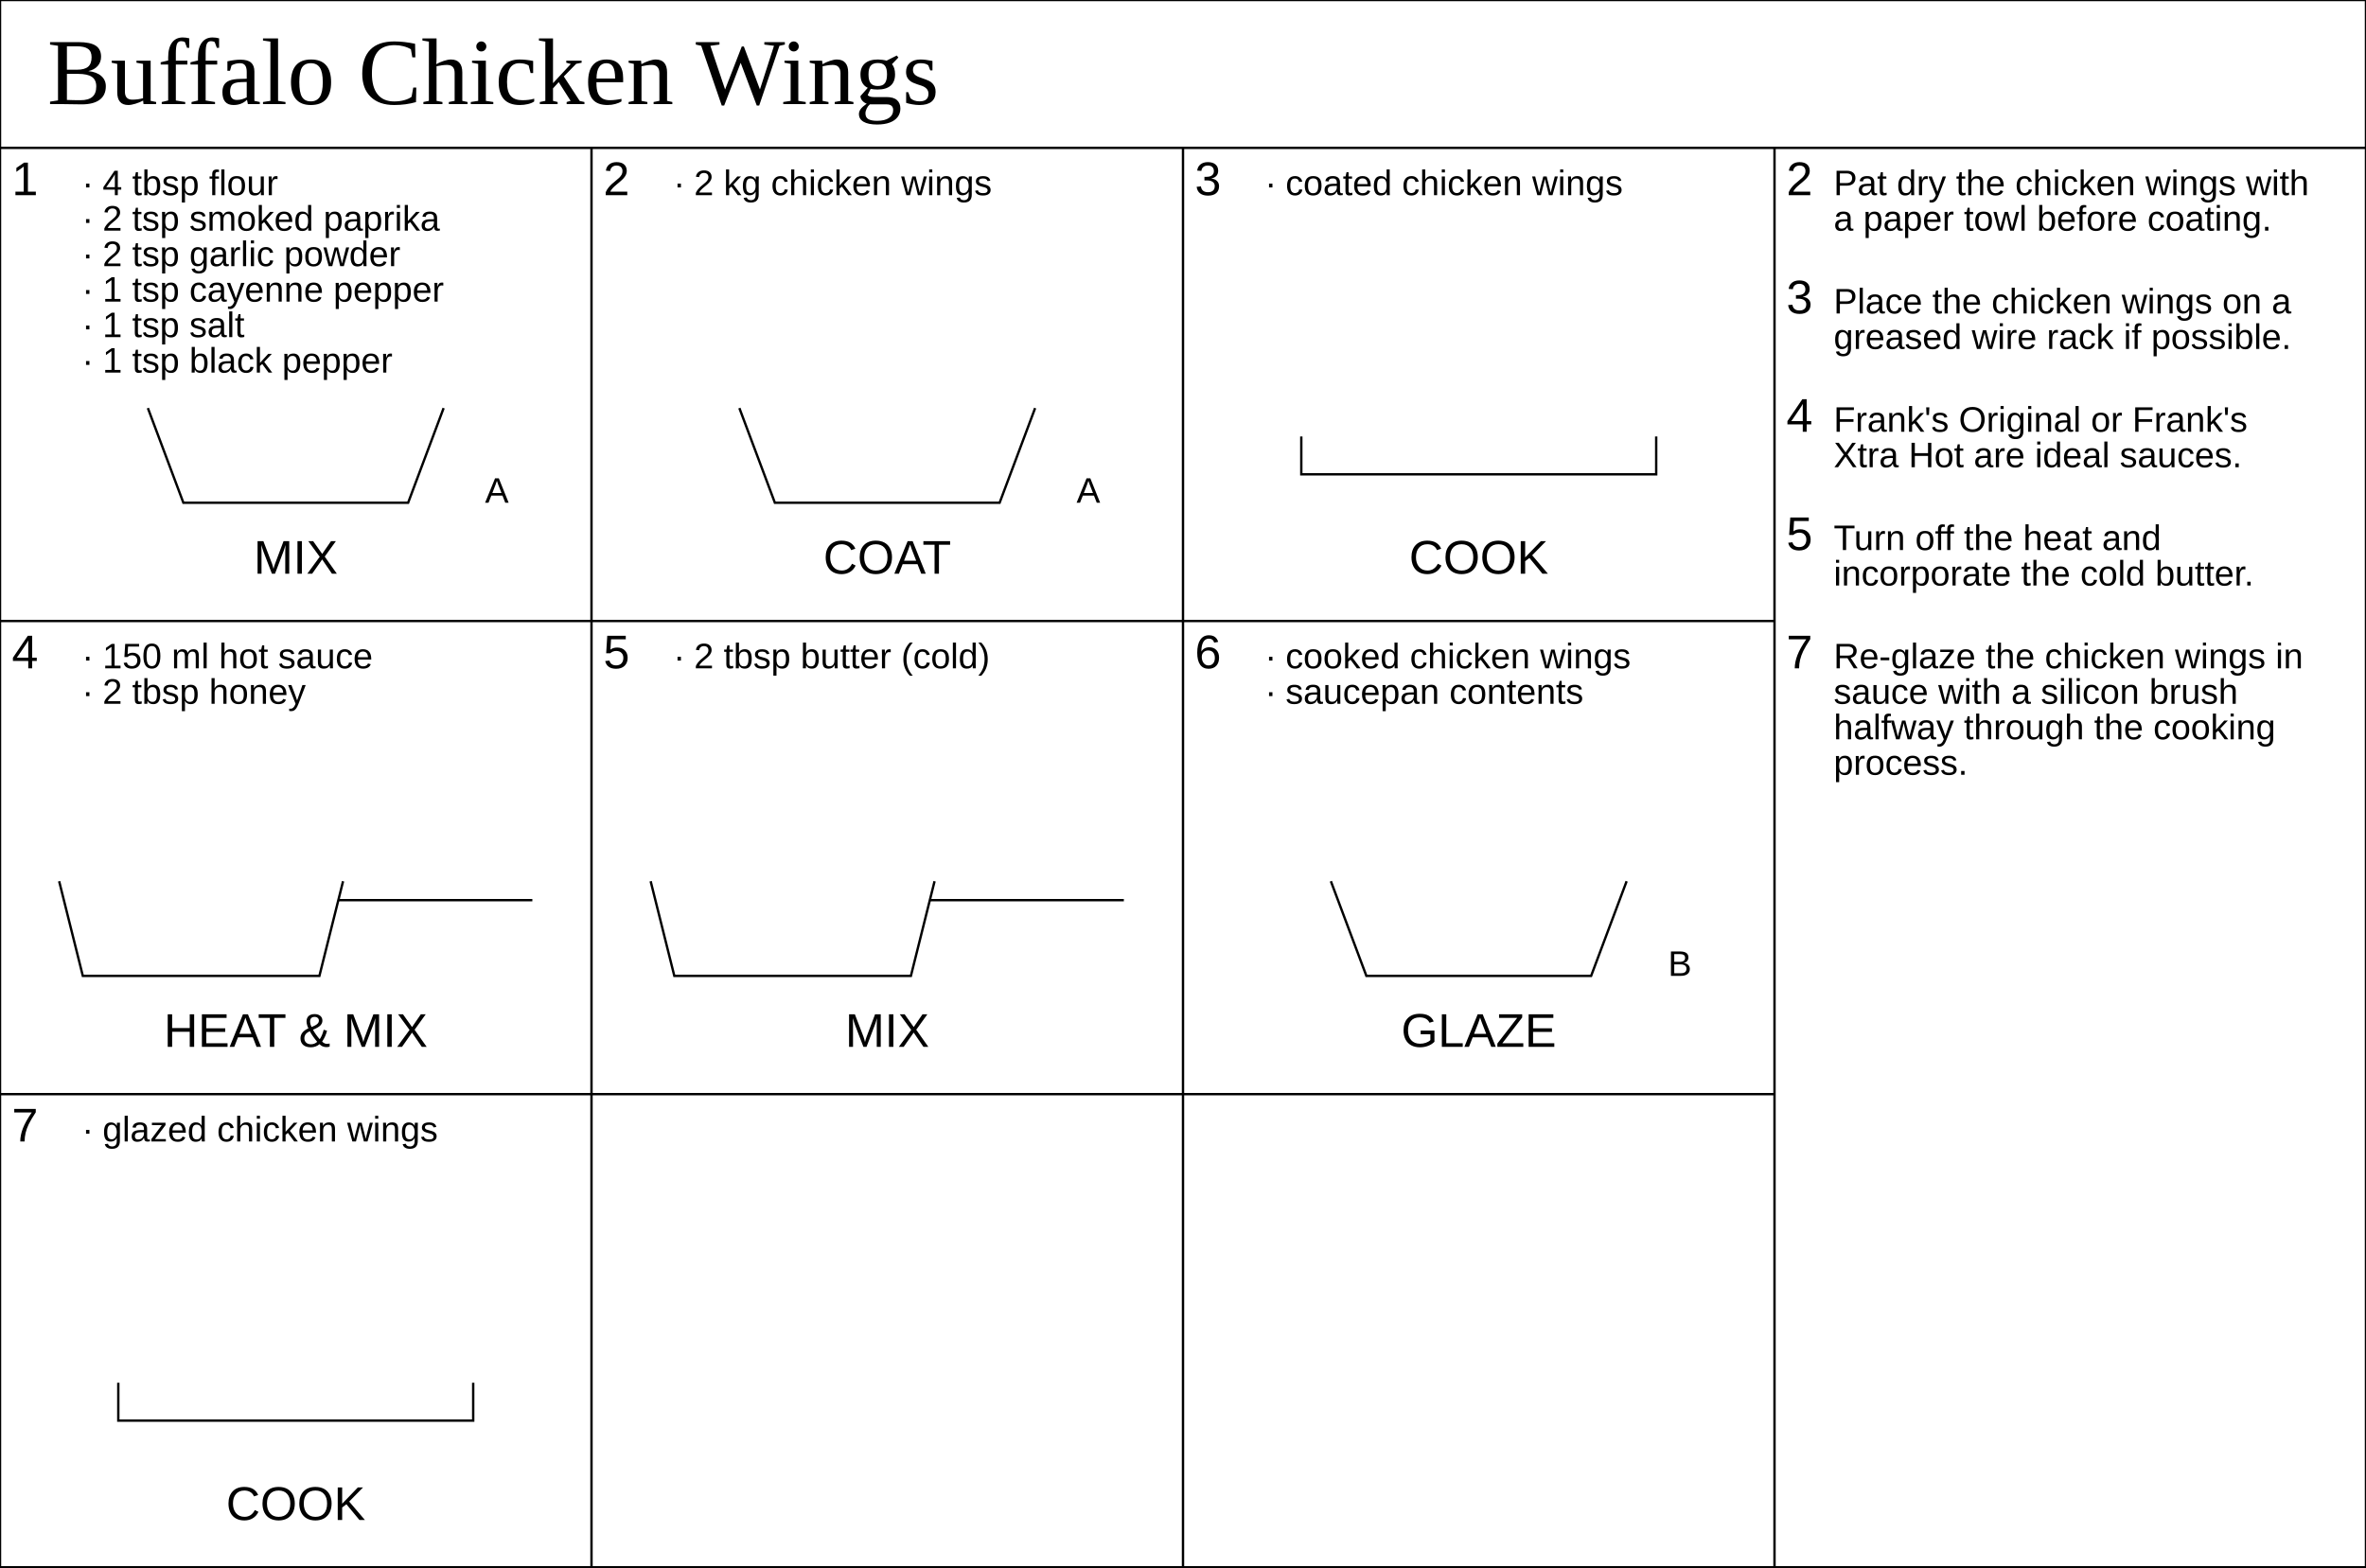
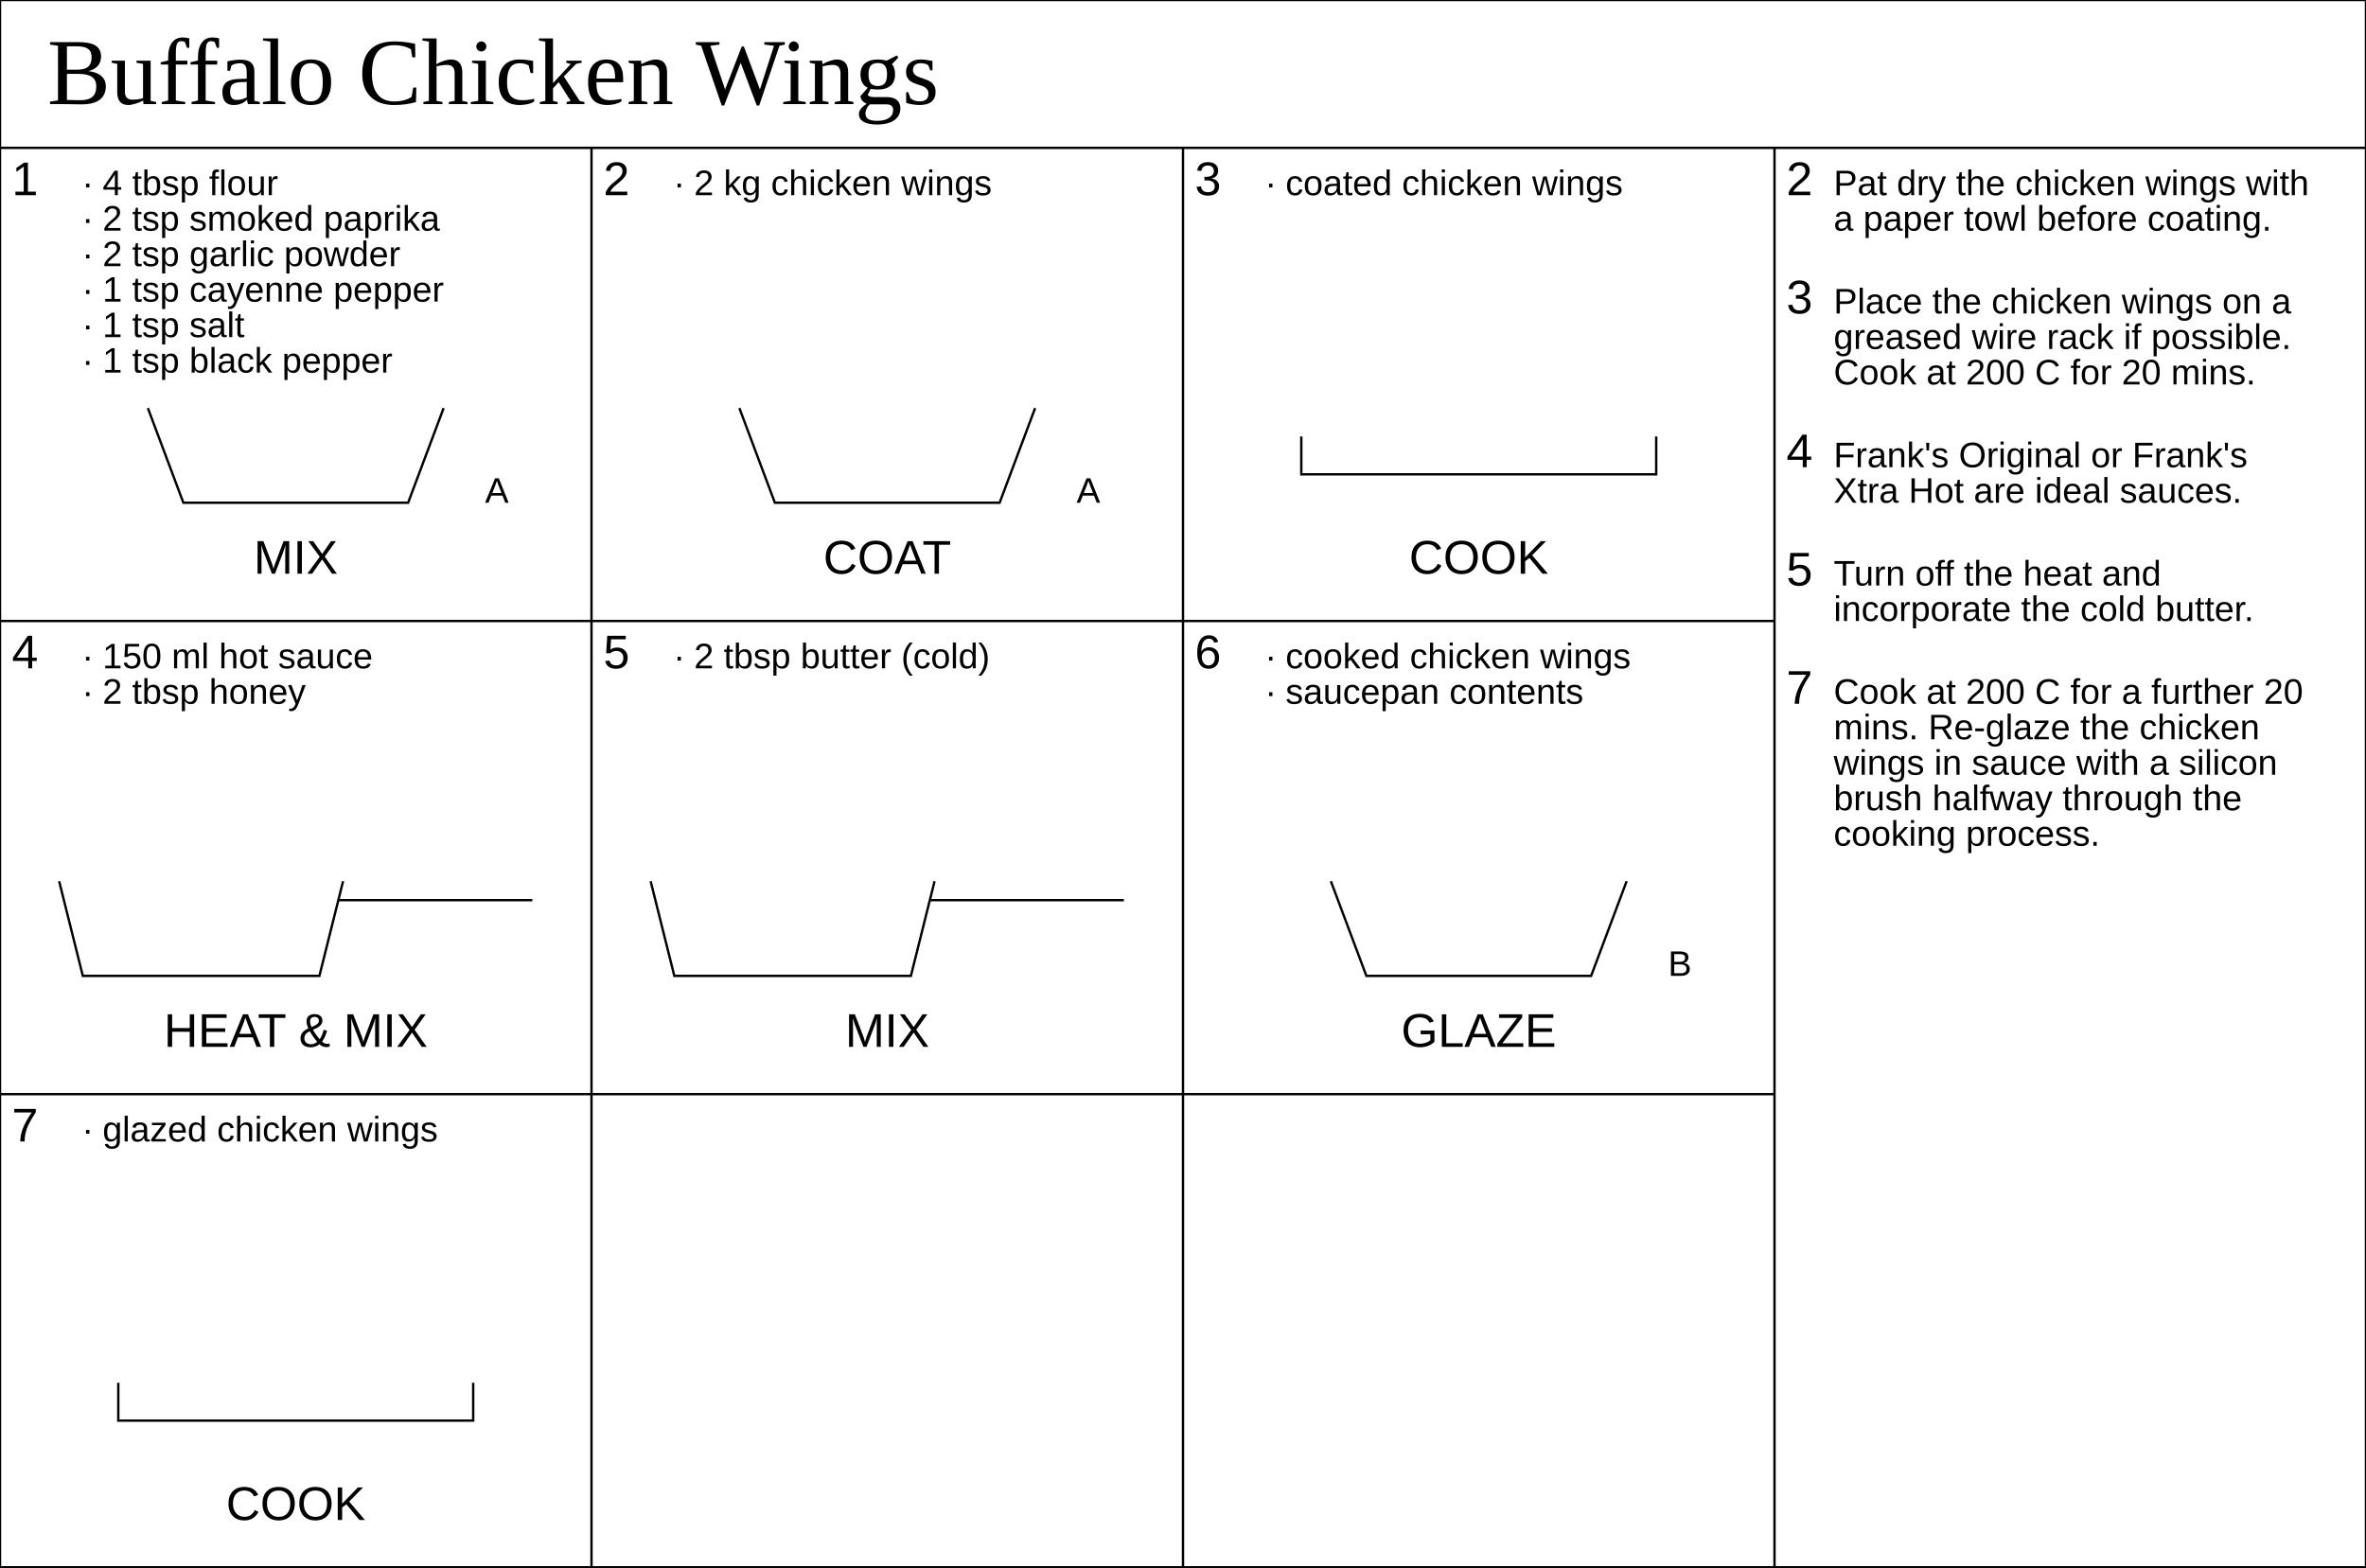
<svg xmlns="http://www.w3.org/2000/svg" width="2000" height="1325.0">
  <text x="40.0" y="88.0" font-size="80">
Buffalo Chicken Wings</text>
  <polyline points="0,0 0,1325.0 " style="fill:none;stroke:black;stroke-width:2" />
  <polyline points="2000,0 2000,1325.0 " style="fill:none;stroke:black;stroke-width:2" />
  <polyline points="500,125.0 500,1325.0 " style="fill:none;stroke:black;stroke-width:2" />
  <polyline points="1000,125.0 1000,1325.0 " style="fill:none;stroke:black;stroke-width:2" />
  <polyline points="1500,125.0 1500,1325.0 " style="fill:none;stroke:black;stroke-width:2" />
  <polyline points="0,0 2000,0 " style="fill:none;stroke:black;stroke-width:2" />
  <polyline points="0,125.0 2000,125.0 " style="fill:none;stroke:black;stroke-width:2" />
  <polyline points="0,1325.0 2000,1325.0 " style="fill:none;stroke:black;stroke-width:2" />
  <polyline points="0,525.0 1500,525.0 " style="fill:none;stroke:black;stroke-width:2" />
  <polyline points="0,925.0 1500,925.0 " style="fill:none;stroke:black;stroke-width:2" />
  <text x="10.0" y="165.0" text-anchor="left" style="font-family:Arial;font-size:40"> 
1 </text>
  <text x="70.0" y="165.0" text-anchor="left" style="font-family:Arial;font-size:30"> 
∙ 4 tbsp flour </text>
  <text x="70.0" y="195.0" text-anchor="left" style="font-family:Arial;font-size:30"> 
∙ 2 tsp smoked paprika </text>
  <text x="70.0" y="225.0" text-anchor="left" style="font-family:Arial;font-size:30"> 
∙ 2 tsp garlic powder </text>
  <text x="70.0" y="255.0" text-anchor="left" style="font-family:Arial;font-size:30"> 
∙ 1 tsp cayenne pepper </text>
  <text x="70.0" y="285.0" text-anchor="left" style="font-family:Arial;font-size:30"> 
∙ 1 tsp salt </text>
  <text x="70.0" y="315.0" text-anchor="left" style="font-family:Arial;font-size:30"> 
∙ 1 tsp black pepper </text>
  <polyline points="125.0,345.0 155.0,425.0 345.0,425.0 375.0,345.0" style="fill:none;stroke:black;stroke-width:2" />
  <text x="410.0" y="425.0" text-anchor="left" style="font-family:Arial;font-size:30"> 
A </text>
  <text x="250.0" y="485.0" text-anchor="middle" style="font-family:Arial;font-size:40"> 
MIX </text>
  <text x="510.0" y="165.0" text-anchor="left" style="font-family:Arial;font-size:40"> 
2 </text>
  <text x="570.0" y="165.0" text-anchor="left" style="font-family:Arial;font-size:30"> 
∙ 2 kg chicken wings </text>
  <polyline points="625.0,345.0 655.0,425.0 845.0,425.0 875.0,345.0" style="fill:none;stroke:black;stroke-width:2" />
  <text x="910.0" y="425.0" text-anchor="left" style="font-family:Arial;font-size:30"> 
A </text>
  <text x="750.0" y="485.0" text-anchor="middle" style="font-family:Arial;font-size:40"> 
COAT </text>
  <text x="1510.0" y="165.0" text-anchor="left" style="font-family:Arial;font-size:40"> 
2 </text>
  <text x="1550.0" y="165.0" text-anchor="left" style="font-family:Arial;font-size:30"> 
Pat dry the chicken wings with </text>
  <text x="1550.0" y="195.0" text-anchor="left" style="font-family:Arial;font-size:30"> 
a paper towl before coating. </text>
  <text x="1010.0" y="165.0" text-anchor="left" style="font-family:Arial;font-size:40"> 
3 </text>
  <text x="1070.0" y="165.0" text-anchor="left" style="font-family:Arial;font-size:30"> 
∙ coated chicken wings </text>
  <polyline points="1100.0,369.0 1100.0,401.0 1400.0,401.0 1400.0,369.0" style="fill:none;stroke:black;stroke-width:2" />
  <text x="1250.0" y="485.0" text-anchor="middle" style="font-family:Arial;font-size:40"> 
COOK </text>
  <text x="1510.0" y="265.0" text-anchor="left" style="font-family:Arial;font-size:40"> 
3 </text>
  <text x="1550.0" y="265.0" text-anchor="left" style="font-family:Arial;font-size:30"> 
Place the chicken wings on a </text>
  <text x="1550.0" y="295.0" text-anchor="left" style="font-family:Arial;font-size:30"> 
greased wire rack if possible. </text>
+   <text x="1550.0" y="325.0" text-anchor="left" style="font-family:Arial;font-size:30"> 
+ Cook at 200 C for 20 mins. </text>
  <text x="10.0" y="565.0" text-anchor="left" style="font-family:Arial;font-size:40"> 
4 </text>
  <text x="70.0" y="565.0" text-anchor="left" style="font-family:Arial;font-size:30"> 
∙ 150 ml hot sauce </text>
  <text x="70.0" y="595.0" text-anchor="left" style="font-family:Arial;font-size:30"> 
∙ 2 tbsp honey </text>
  <polyline points="50.0,745.0 70.0,825.0 270.0,825.0 290.0,745.0" style="fill:none;stroke:black;stroke-width:2" />
  <polyline points="286,761.0 450.0,761.0" style="fill:none;stroke:black;stroke-width:2" />
  <text x="250.0" y="885.0" text-anchor="middle" style="font-family:Arial;font-size:40"> 
HEAT &amp; MIX </text>
-   <text x="1510.0" y="365.0" text-anchor="left" style="font-family:Arial;font-size:40"> 
+   <text x="1510.0" y="395.0" text-anchor="left" style="font-family:Arial;font-size:40"> 
4 </text>
-   <text x="1550.0" y="365.0" text-anchor="left" style="font-family:Arial;font-size:30"> 
+   <text x="1550.0" y="395.0" text-anchor="left" style="font-family:Arial;font-size:30"> 
Frank's Original or Frank's </text>
-   <text x="1550.0" y="395.0" text-anchor="left" style="font-family:Arial;font-size:30"> 
+   <text x="1550.0" y="425.0" text-anchor="left" style="font-family:Arial;font-size:30"> 
Xtra Hot are ideal sauces. </text>
  <text x="510.0" y="565.0" text-anchor="left" style="font-family:Arial;font-size:40"> 
5 </text>
  <text x="570.0" y="565.0" text-anchor="left" style="font-family:Arial;font-size:30"> 
∙ 2 tbsp butter (cold) </text>
  <polyline points="550.0,745.0 570.0,825.0 770.0,825.0 790.0,745.0" style="fill:none;stroke:black;stroke-width:2" />
  <polyline points="786.0,761.0 950.0,761.0" style="fill:none;stroke:black;stroke-width:2" />
  <text x="750.0" y="885.0" text-anchor="middle" style="font-family:Arial;font-size:40"> 
MIX </text>
-   <text x="1510.0" y="465.0" text-anchor="left" style="font-family:Arial;font-size:40"> 
+   <text x="1510.0" y="495.0" text-anchor="left" style="font-family:Arial;font-size:40"> 
5 </text>
-   <text x="1550.0" y="465.0" text-anchor="left" style="font-family:Arial;font-size:30"> 
+   <text x="1550.0" y="495.0" text-anchor="left" style="font-family:Arial;font-size:30"> 
Turn off the heat and </text>
-   <text x="1550.0" y="495.0" text-anchor="left" style="font-family:Arial;font-size:30"> 
+   <text x="1550.0" y="525.0" text-anchor="left" style="font-family:Arial;font-size:30"> 
incorporate the cold butter. </text>
  <text x="1010.0" y="565.0" text-anchor="left" style="font-family:Arial;font-size:40"> 
6 </text>
  <text x="1070.0" y="565.0" text-anchor="left" style="font-family:Arial;font-size:30"> 
∙ cooked chicken wings </text>
  <text x="1070.0" y="595.0" text-anchor="left" style="font-family:Arial;font-size:30"> 
∙ saucepan contents </text>
  <polyline points="1125.0,745.0 1155.0,825.0 1345.0,825.0 1375.0,745.0" style="fill:none;stroke:black;stroke-width:2" />
  <text x="1410.0" y="825.0" text-anchor="left" style="font-family:Arial;font-size:30"> 
B </text>
  <text x="1250.0" y="885.0" text-anchor="middle" style="font-family:Arial;font-size:40"> 
GLAZE </text>
  <text x="10.0" y="965.0" text-anchor="left" style="font-family:Arial;font-size:40"> 
7 </text>
  <text x="70.0" y="965.0" text-anchor="left" style="font-family:Arial;font-size:30"> 
∙ glazed chicken wings </text>
  <polyline points="100.0,1169.0 100.0,1201.0 400.0,1201.0 400.0,1169.0" style="fill:none;stroke:black;stroke-width:2" />
  <text x="250.0" y="1285.0" text-anchor="middle" style="font-family:Arial;font-size:40"> 
COOK </text>
-   <text x="1510.0" y="565.0" text-anchor="left" style="font-family:Arial;font-size:40"> 
+   <text x="1510.0" y="595.0" text-anchor="left" style="font-family:Arial;font-size:40"> 
7 </text>
-   <text x="1550.0" y="565.0" text-anchor="left" style="font-family:Arial;font-size:30"> 
- Re-glaze the chicken wings in </text>
  <text x="1550.0" y="595.0" text-anchor="left" style="font-family:Arial;font-size:30"> 
- sauce with a silicon brush </text>
+ Cook at 200 C for a further 20 </text>
  <text x="1550.0" y="625.0" text-anchor="left" style="font-family:Arial;font-size:30"> 
- halfway through the cooking </text>
+ mins. Re-glaze the chicken </text>
  <text x="1550.0" y="655.0" text-anchor="left" style="font-family:Arial;font-size:30"> 
- process. </text>
+ wings in sauce with a silicon </text>
+   <text x="1550.0" y="685.0" text-anchor="left" style="font-family:Arial;font-size:30"> 
+ brush halfway through the </text>
+   <text x="1550.0" y="715.0" text-anchor="left" style="font-family:Arial;font-size:30"> 
+ cooking process. </text>
</svg>
